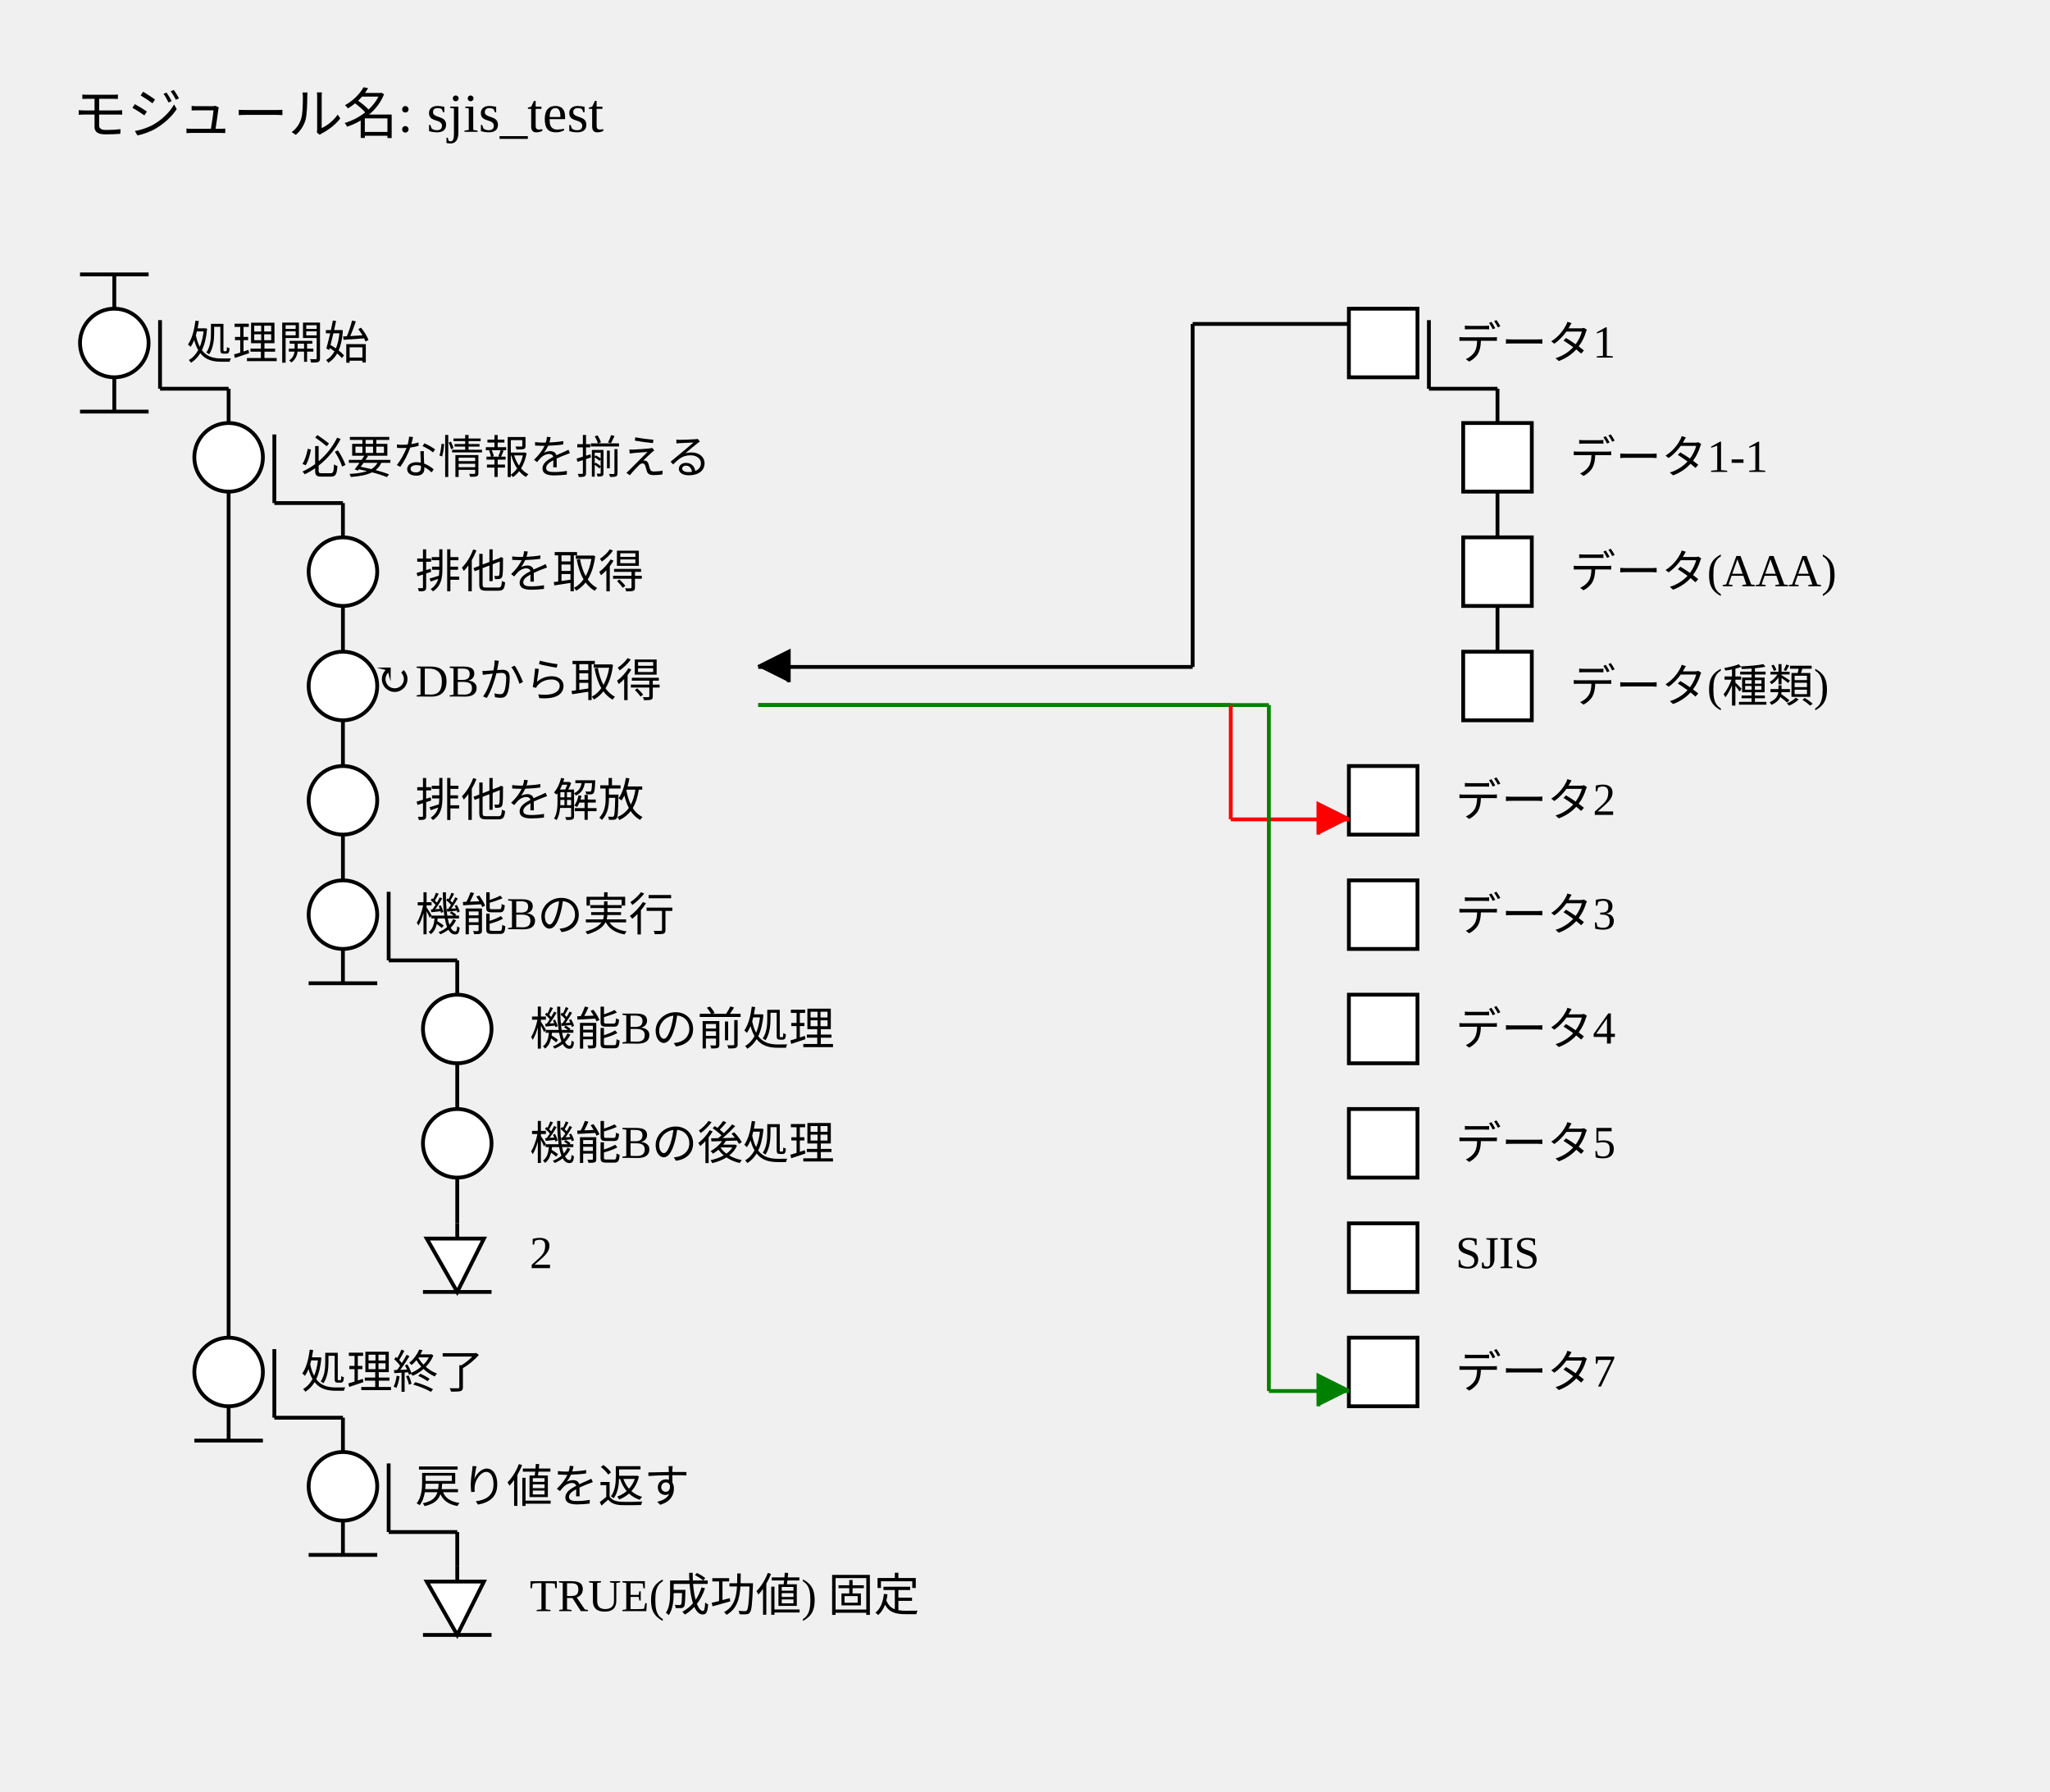
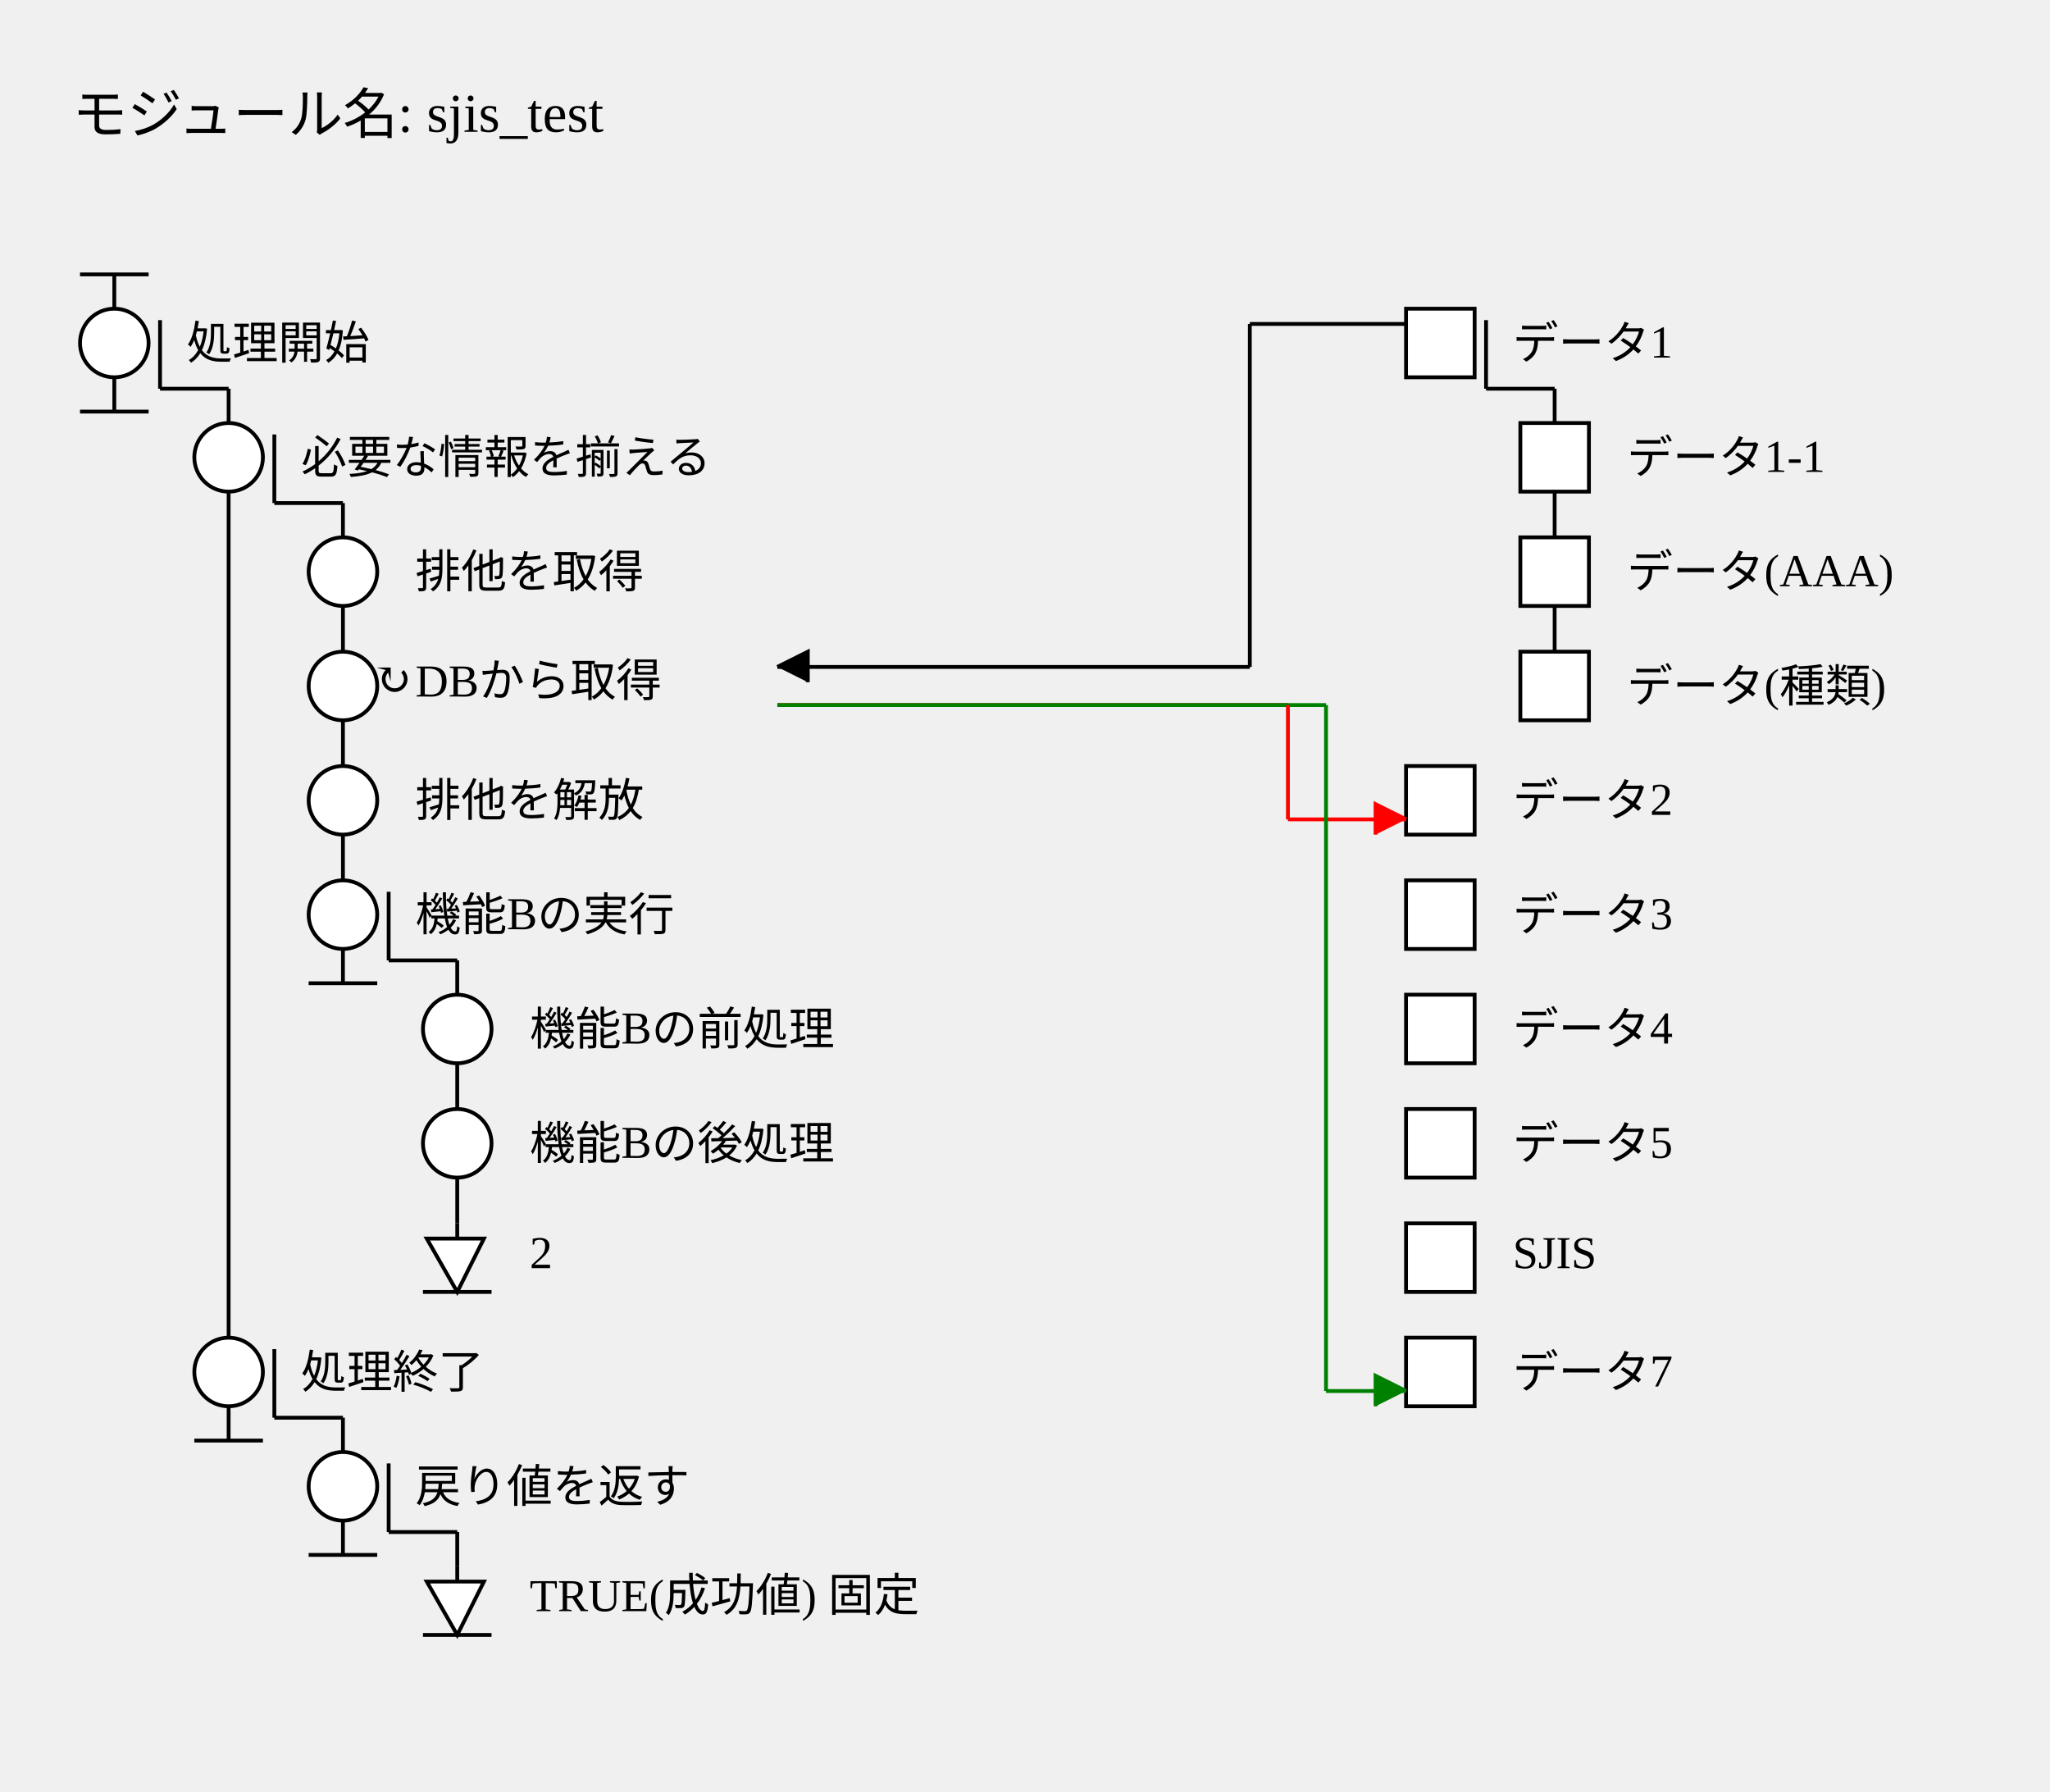
<svg xmlns="http://www.w3.org/2000/svg" width="538" height="470" style="background-color: #808d81">
  <text x="19" y="30" text-anchor="start" dominant-baseline="middle" font-size="120%" rotate="0">モジュール名: sjis_test</text>
  <circle cx="30" cy="90" r="9" fill="white" stroke="black" />
  <text x="49" y="90" text-anchor="start" dominant-baseline="middle" font-size="100%" rotate="0">処理開始</text>
  <line x1="30" y1="72" x2="30" y2="81" stroke="black" />
  <line x1="21" y1="72" x2="39" y2="72" stroke="black" />
  <line x1="30" y1="99" x2="30" y2="108" stroke="black" />
  <line x1="21" y1="108" x2="39" y2="108" stroke="black" />
  <circle cx="60" cy="120" r="9" fill="white" stroke="black" />
  <text x="79" y="120" text-anchor="start" dominant-baseline="middle" font-size="100%" rotate="0">必要な情報を揃える</text>
  <line x1="60" y1="102" x2="60" y2="111" stroke="black" />
  <line x1="42" y1="102" x2="60" y2="102" stroke="black" />
  <line x1="42" y1="84" x2="42" y2="102" stroke="black" />
  <circle cx="90" cy="150" r="9" fill="white" stroke="black" />
  <text x="109" y="150" text-anchor="start" dominant-baseline="middle" font-size="100%" rotate="0">排他を取得</text>
  <line x1="90" y1="132" x2="90" y2="141" stroke="black" />
  <line x1="72" y1="132" x2="90" y2="132" stroke="black" />
  <line x1="72" y1="114" x2="72" y2="132" stroke="black" />
  <circle cx="90" cy="180" r="9" fill="white" stroke="black" />
  <text x="98" y="179" text-anchor="start" dominant-baseline="middle" font-size="100%" rotate="240">↻</text>
  <text x="109" y="180" text-anchor="start" dominant-baseline="middle" font-size="100%" rotate="0">DBから取得</text>
  <line x1="90" y1="159" x2="90" y2="171" stroke="black" />
  <circle cx="90" cy="210" r="9" fill="white" stroke="black" />
  <text x="109" y="210" text-anchor="start" dominant-baseline="middle" font-size="100%" rotate="0">排他を解放</text>
  <line x1="90" y1="189" x2="90" y2="201" stroke="black" />
  <circle cx="90" cy="240" r="9" fill="white" stroke="black" />
  <text x="109" y="240" text-anchor="start" dominant-baseline="middle" font-size="100%" rotate="0">機能Bの実行</text>
  <line x1="90" y1="219" x2="90" y2="231" stroke="black" />
  <line x1="90" y1="249" x2="90" y2="258" stroke="black" />
  <line x1="81" y1="258" x2="99" y2="258" stroke="black" />
  <circle cx="120" cy="270" r="9" fill="white" stroke="black" />
  <text x="139" y="270" text-anchor="start" dominant-baseline="middle" font-size="100%" rotate="0">機能Bの前処理</text>
  <line x1="120" y1="252" x2="120" y2="261" stroke="black" />
  <line x1="102" y1="252" x2="120" y2="252" stroke="black" />
  <line x1="102" y1="234" x2="102" y2="252" stroke="black" />
  <circle cx="120" cy="300" r="9" fill="white" stroke="black" />
  <text x="139" y="300" text-anchor="start" dominant-baseline="middle" font-size="100%" rotate="0">機能Bの後処理</text>
  <line x1="120" y1="279" x2="120" y2="291" stroke="black" />
  <line x1="120" y1="321" x2="120" y2="330" stroke="black" />
  <polygon points="120 339 112 325 127 325" fill="white" stroke="black" />
  <line x1="111" y1="339" x2="129" y2="339" stroke="black" />
  <text x="139" y="330" text-anchor="start" dominant-baseline="middle" font-size="100%" rotate="0">2</text>
  <line x1="120" y1="309" x2="120" y2="321" stroke="black" />
  <circle cx="60" cy="360" r="9" fill="white" stroke="black" />
  <text x="79" y="360" text-anchor="start" dominant-baseline="middle" font-size="100%" rotate="0">処理終了</text>
  <line x1="60" y1="129" x2="60" y2="351" stroke="black" />
  <line x1="60" y1="369" x2="60" y2="378" stroke="black" />
  <line x1="51" y1="378" x2="69" y2="378" stroke="black" />
  <circle cx="90" cy="390" r="9" fill="white" stroke="black" />
  <text x="109" y="390" text-anchor="start" dominant-baseline="middle" font-size="100%" rotate="0">戻り値を返す</text>
  <line x1="90" y1="399" x2="90" y2="408" stroke="black" />
  <line x1="81" y1="408" x2="99" y2="408" stroke="black" />
  <line x1="90" y1="372" x2="90" y2="381" stroke="black" />
  <line x1="72" y1="372" x2="90" y2="372" stroke="black" />
  <line x1="72" y1="354" x2="72" y2="372" stroke="black" />
  <line x1="120" y1="411" x2="120" y2="420" stroke="black" />
  <polygon points="120 429 112 415 127 415" fill="white" stroke="black" />
  <line x1="111" y1="429" x2="129" y2="429" stroke="black" />
  <text x="139" y="420" text-anchor="start" dominant-baseline="middle" font-size="100%" rotate="0">TRUE(成功値) 固定</text>
  <line x1="120" y1="402" x2="120" y2="411" stroke="black" />
  <line x1="102" y1="402" x2="120" y2="402" stroke="black" />
  <line x1="102" y1="384" x2="102" y2="402" stroke="black" />
-   <line x1="199" y1="175" x2="313" y2="175" stroke="black" />
-   <path d="M 199 175 L 207 171 L 207 179" stroke="black" fill="black" />
-   <line x1="199" y1="185" x2="323" y2="185" stroke="red" />
-   <line x1="199" y1="185" x2="333" y2="185" stroke="green" />
-   <rect x="354" y="81" width="18" height="18" fill="white" stroke="black" />
-   <text x="382" y="90" text-anchor="start" dominant-baseline="middle" font-size="100%" rotate="0">データ1</text>
-   <rect x="384" y="111" width="18" height="18" fill="white" stroke="black" />
-   <text x="412" y="120" text-anchor="start" dominant-baseline="middle" font-size="100%" rotate="0">データ1-1</text>
-   <line x1="393" y1="102" x2="393" y2="111" stroke="black" />
-   <line x1="375" y1="102" x2="393" y2="102" stroke="black" />
-   <line x1="375" y1="84" x2="375" y2="102" stroke="black" />
-   <rect x="384" y="141" width="18" height="18" fill="white" stroke="black" />
-   <text x="412" y="150" text-anchor="start" dominant-baseline="middle" font-size="100%" rotate="0">データ(AAA)</text>
-   <line x1="393" y1="129" x2="393" y2="141" stroke="black" />
-   <rect x="384" y="171" width="18" height="18" fill="white" stroke="black" />
-   <text x="412" y="180" text-anchor="start" dominant-baseline="middle" font-size="100%" rotate="0">データ(種類)</text>
-   <line x1="393" y1="159" x2="393" y2="171" stroke="black" />
-   <rect x="354" y="201" width="18" height="18" fill="white" stroke="black" />
-   <text x="382" y="210" text-anchor="start" dominant-baseline="middle" font-size="100%" rotate="0">データ2</text>
-   <rect x="354" y="231" width="18" height="18" fill="white" stroke="black" />
-   <text x="382" y="240" text-anchor="start" dominant-baseline="middle" font-size="100%" rotate="0">データ3</text>
-   <rect x="354" y="261" width="18" height="18" fill="white" stroke="black" />
-   <text x="382" y="270" text-anchor="start" dominant-baseline="middle" font-size="100%" rotate="0">データ4</text>
-   <rect x="354" y="291" width="18" height="18" fill="white" stroke="black" />
-   <text x="382" y="300" text-anchor="start" dominant-baseline="middle" font-size="100%" rotate="0">データ5</text>
-   <rect x="354" y="321" width="18" height="18" fill="white" stroke="black" />
-   <text x="382" y="330" text-anchor="start" dominant-baseline="middle" font-size="100%" rotate="0">SJIS</text>
-   <rect x="354" y="351" width="18" height="18" fill="white" stroke="black" />
-   <text x="382" y="360" text-anchor="start" dominant-baseline="middle" font-size="100%" rotate="0">データ7</text>
-   <line x1="313" y1="85" x2="354" y2="85" stroke="black" />
-   <line x1="323" y1="215" x2="354" y2="215" stroke="red" />
-   <path d="M 354 215 L 346 211 L 346 219" stroke="red" fill="red" />
-   <line x1="333" y1="365" x2="354" y2="365" stroke="green" />
-   <path d="M 354 365 L 346 361 L 346 369" stroke="green" fill="green" />
-   <line x1="313" y1="85" x2="313" y2="175" stroke="black" />
-   <line x1="323" y1="185" x2="323" y2="215" stroke="red" />
-   <line x1="333" y1="185" x2="333" y2="365" stroke="green" />
+   <line x1="204" y1="175" x2="328" y2="175" stroke="black" />
+   <path d="M 204 175 L 212 171 L 212 179" stroke="black" fill="black" />
+   <line x1="204" y1="185" x2="338" y2="185" stroke="red" />
+   <line x1="204" y1="185" x2="348" y2="185" stroke="green" />
+   <rect x="369" y="81" width="18" height="18" fill="white" stroke="black" />
+   <text x="397" y="90" text-anchor="start" dominant-baseline="middle" font-size="100%" rotate="0">データ1</text>
+   <rect x="399" y="111" width="18" height="18" fill="white" stroke="black" />
+   <text x="427" y="120" text-anchor="start" dominant-baseline="middle" font-size="100%" rotate="0">データ1-1</text>
+   <line x1="408" y1="102" x2="408" y2="111" stroke="black" />
+   <line x1="390" y1="102" x2="408" y2="102" stroke="black" />
+   <line x1="390" y1="84" x2="390" y2="102" stroke="black" />
+   <rect x="399" y="141" width="18" height="18" fill="white" stroke="black" />
+   <text x="427" y="150" text-anchor="start" dominant-baseline="middle" font-size="100%" rotate="0">データ(AAA)</text>
+   <line x1="408" y1="129" x2="408" y2="141" stroke="black" />
+   <rect x="399" y="171" width="18" height="18" fill="white" stroke="black" />
+   <text x="427" y="180" text-anchor="start" dominant-baseline="middle" font-size="100%" rotate="0">データ(種類)</text>
+   <line x1="408" y1="159" x2="408" y2="171" stroke="black" />
+   <rect x="369" y="201" width="18" height="18" fill="white" stroke="black" />
+   <text x="397" y="210" text-anchor="start" dominant-baseline="middle" font-size="100%" rotate="0">データ2</text>
+   <rect x="369" y="231" width="18" height="18" fill="white" stroke="black" />
+   <text x="397" y="240" text-anchor="start" dominant-baseline="middle" font-size="100%" rotate="0">データ3</text>
+   <rect x="369" y="261" width="18" height="18" fill="white" stroke="black" />
+   <text x="397" y="270" text-anchor="start" dominant-baseline="middle" font-size="100%" rotate="0">データ4</text>
+   <rect x="369" y="291" width="18" height="18" fill="white" stroke="black" />
+   <text x="397" y="300" text-anchor="start" dominant-baseline="middle" font-size="100%" rotate="0">データ5</text>
+   <rect x="369" y="321" width="18" height="18" fill="white" stroke="black" />
+   <text x="397" y="330" text-anchor="start" dominant-baseline="middle" font-size="100%" rotate="0">SJIS</text>
+   <rect x="369" y="351" width="18" height="18" fill="white" stroke="black" />
+   <text x="397" y="360" text-anchor="start" dominant-baseline="middle" font-size="100%" rotate="0">データ7</text>
+   <line x1="328" y1="85" x2="369" y2="85" stroke="black" />
+   <line x1="338" y1="215" x2="369" y2="215" stroke="red" />
+   <path d="M 369 215 L 361 211 L 361 219" stroke="red" fill="red" />
+   <line x1="348" y1="365" x2="369" y2="365" stroke="green" />
+   <path d="M 369 365 L 361 361 L 361 369" stroke="green" fill="green" />
+   <line x1="328" y1="85" x2="328" y2="175" stroke="black" />
+   <line x1="338" y1="185" x2="338" y2="215" stroke="red" />
+   <line x1="348" y1="185" x2="348" y2="365" stroke="green" />
</svg>
